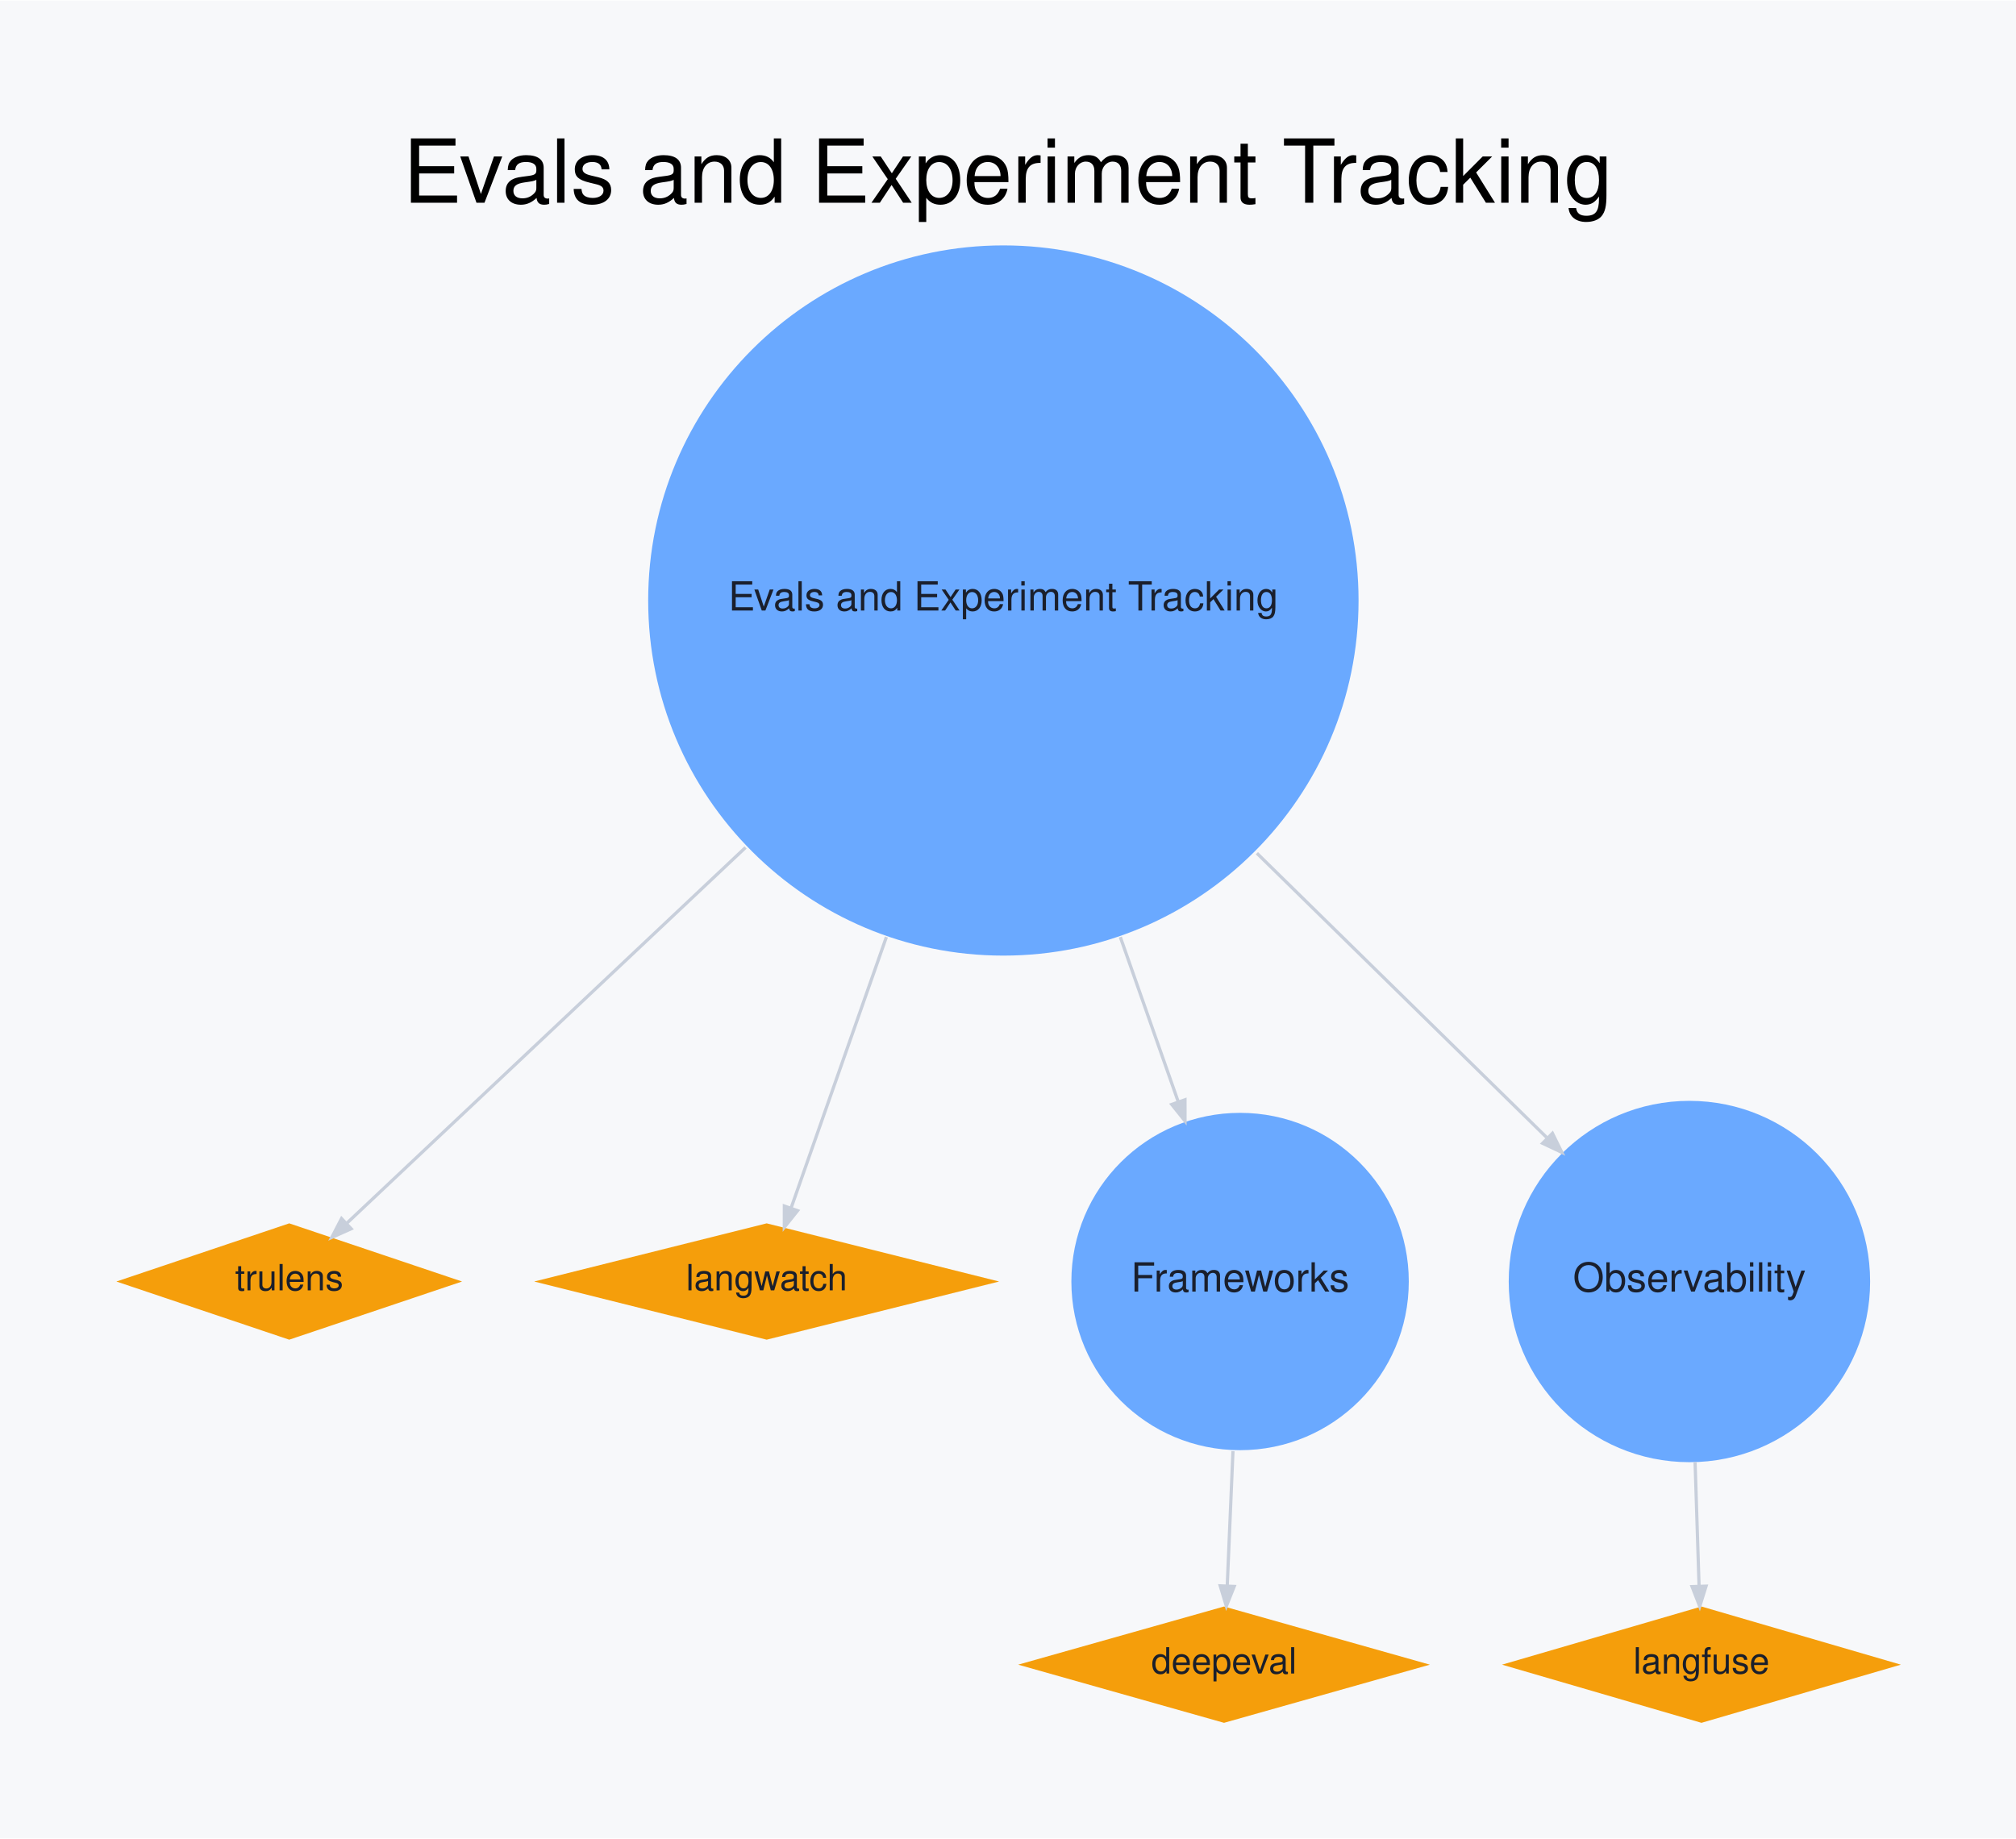
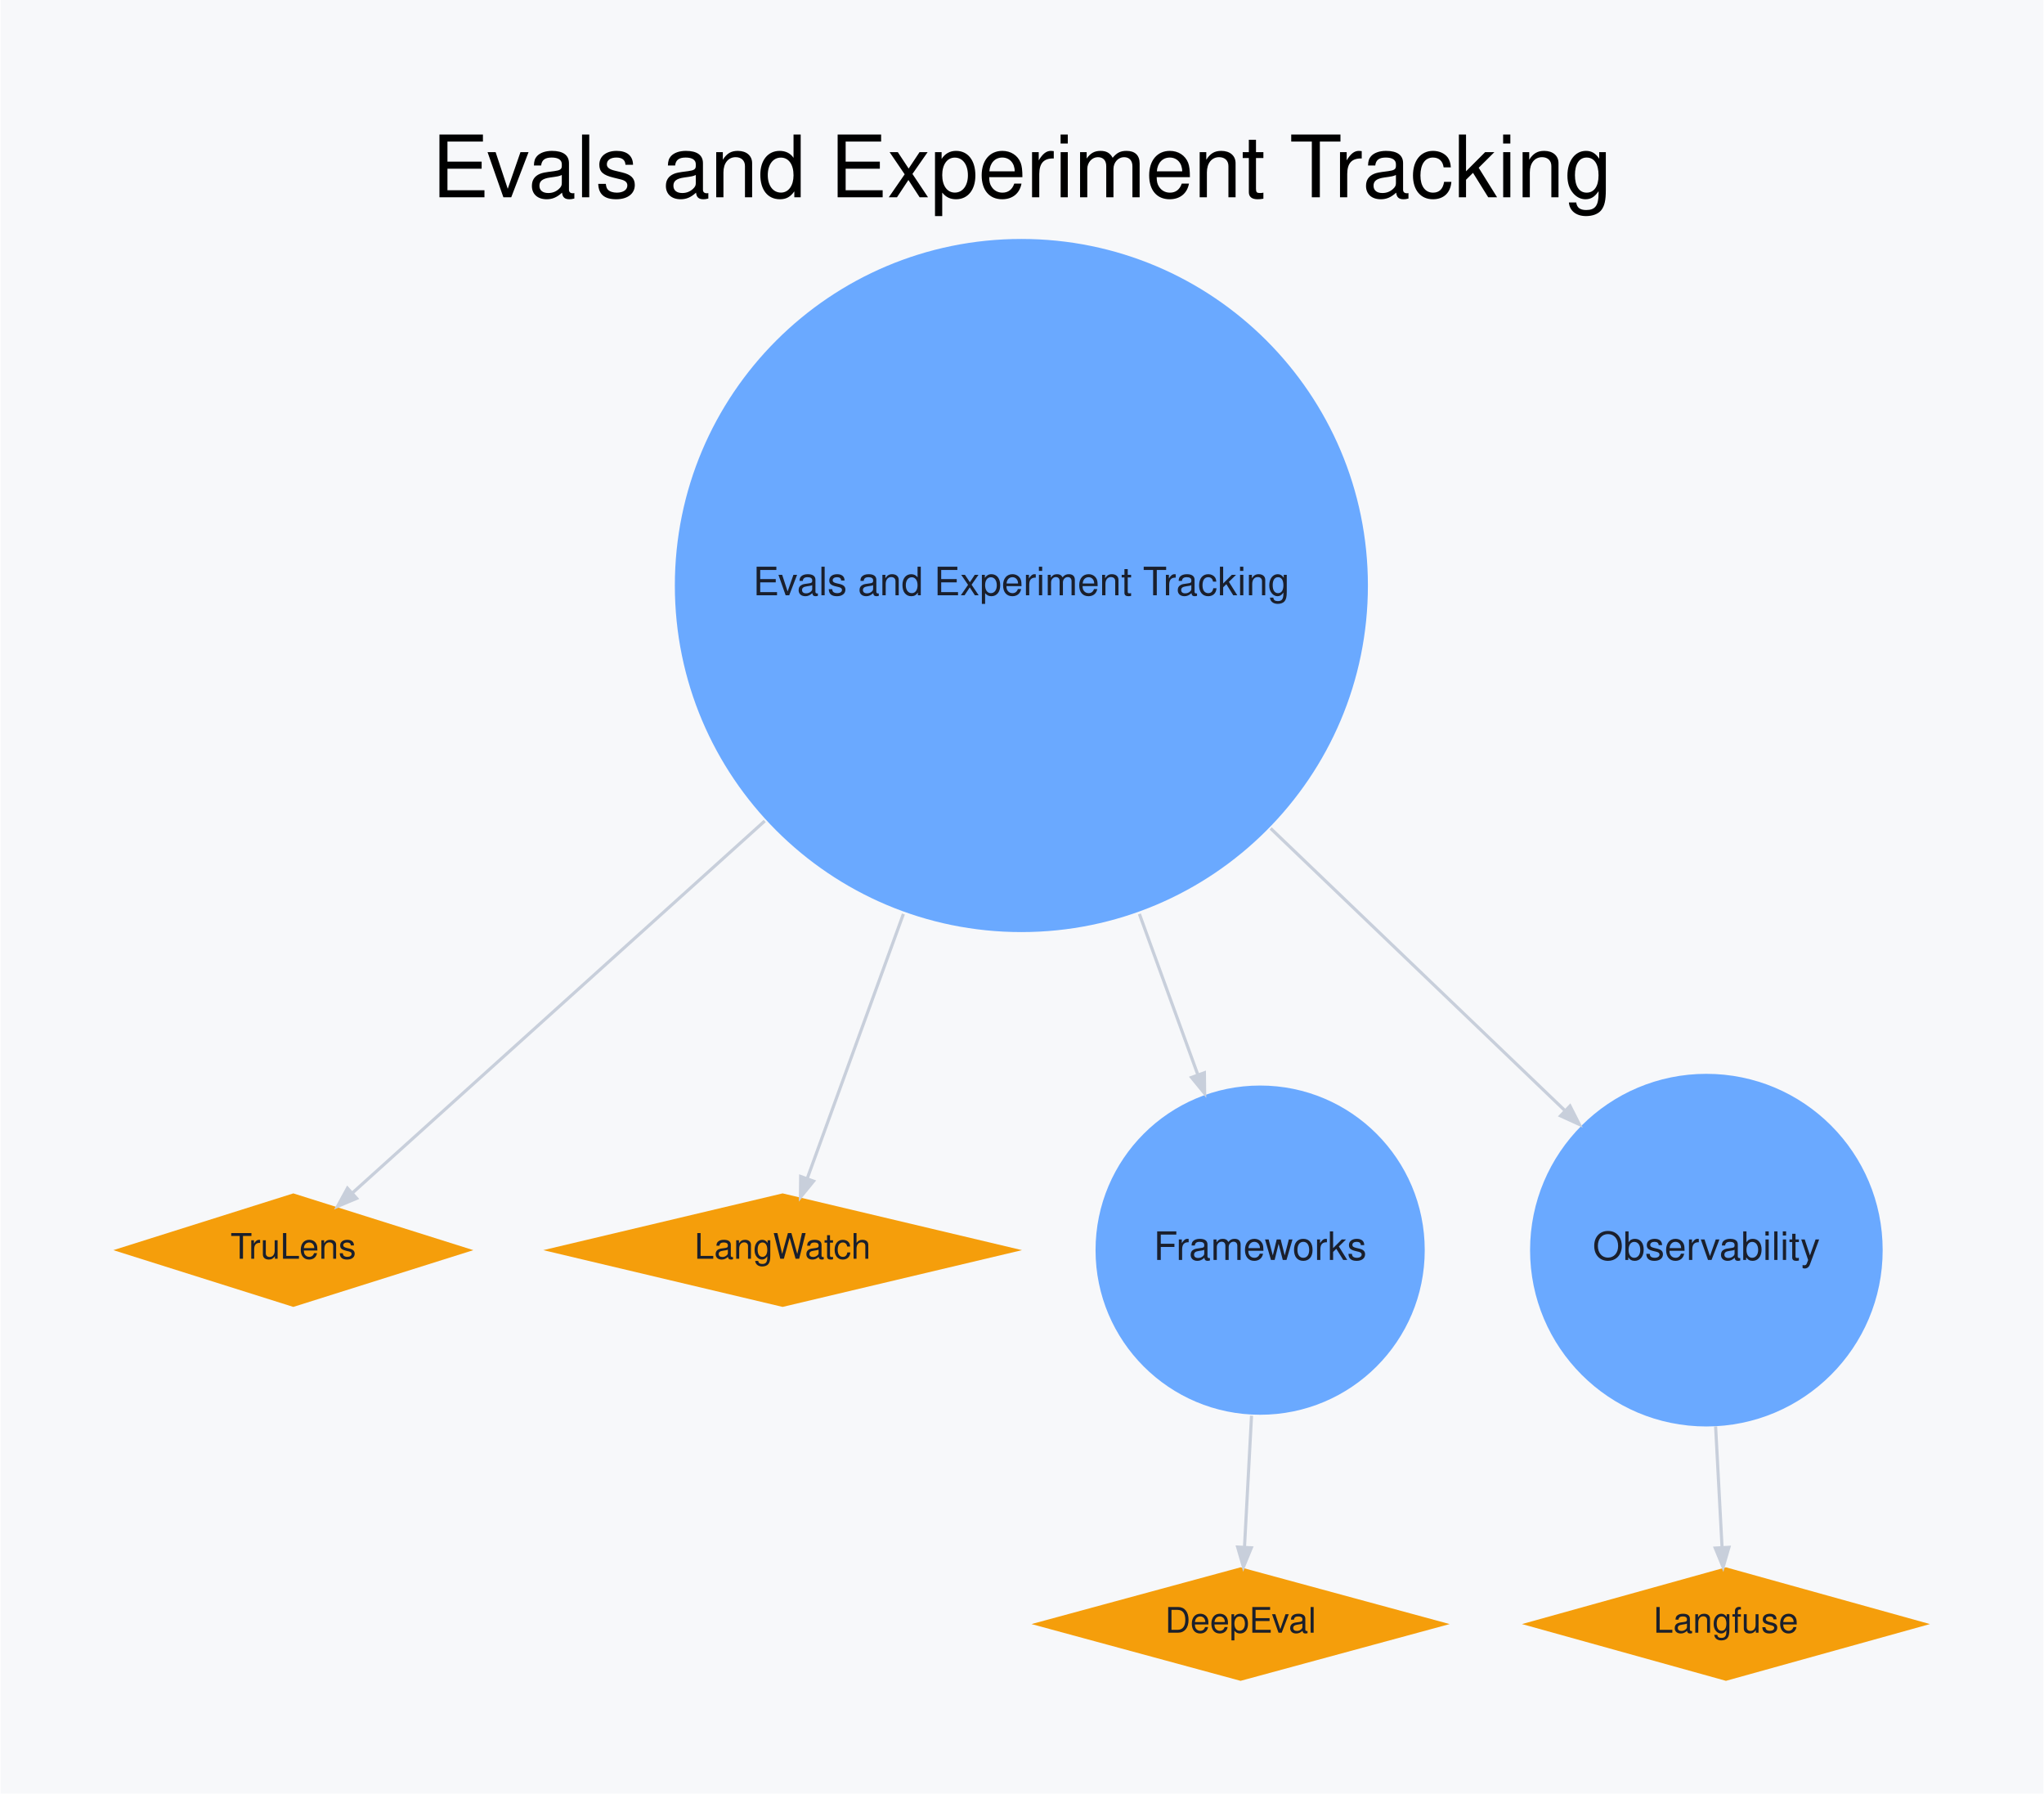
- <svg xmlns="http://www.w3.org/2000/svg" xmlns:xlink="http://www.w3.org/1999/xlink" width="502pt" height="458pt" viewBox="0.00 0.00 502.49 458.17">
+ <svg xmlns="http://www.w3.org/2000/svg" xmlns:xlink="http://www.w3.org/1999/xlink" width="522pt" height="458pt" viewBox="0.00 0.00 521.90 458.17">
  <g id="graph0" class="graph" transform="scale(1 1) rotate(0) translate(28.8 429.37)">
-     <polygon fill="#f7f8fa" stroke="transparent" points="-28.8,28.8 -28.8,-429.37 473.69,-429.37 473.69,28.8 -28.8,28.8" />
-     <text text-anchor="middle" x="222.45" y="-378.97" font-family="Helvetica,sans-Serif" font-size="22.00">Evals and Experiment Tracking</text>
+     <polygon fill="#f7f8fa" stroke="transparent" points="-28.8,28.8 -28.8,-429.37 493.1,-429.37 493.1,28.8 -28.8,28.8" />
+     <text text-anchor="middle" x="232.15" y="-378.97" font-family="Helvetica,sans-Serif" font-size="22.00">Evals and Experiment Tracking</text>
    <g id="node1" class="node">
      <g id="a_node1">
        <a xlink:title="Frameworks, harnesses and platforms for evaluating agents and tracking experiments.">
-           <ellipse fill="#6aa9ff" stroke="black" stroke-width="0" cx="221.29" cy="-279.8" rx="88.53" ry="88.53" />
-           <text text-anchor="middle" x="221.29" y="-277.3" font-family="Helvetica,sans-Serif" font-size="10.00" fill="#1a1f2c">Evals and Experiment Tracking</text>
+           <ellipse fill="#6aa9ff" stroke="black" stroke-width="0" cx="231.99" cy="-279.8" rx="88.53" ry="88.53" />
+           <text text-anchor="middle" x="231.99" y="-277.3" font-family="Helvetica,sans-Serif" font-size="10.00" fill="#1a1f2c">Evals and Experiment Tracking</text>
        </a>
      </g>
    </g>
    <g id="node2" class="node">
      <g id="a_node2">
        <a xlink:href="https://github.com/truera/trulens" xlink:title="https://github.com/truera/trulens">
-           <polygon fill="#f59e0b" stroke="black" stroke-width="0" points="43.29,-124.52 0.21,-110.02 43.29,-95.52 86.37,-110.02 43.29,-124.52" />
-           <text text-anchor="middle" x="43.29" y="-107.82" font-family="Helvetica,sans-Serif" font-size="9.00" fill="#1a1f2c">trulens</text>
+           <polygon fill="#f59e0b" stroke="black" stroke-width="0" points="45.99,-124.52 0.01,-110.02 45.99,-95.52 91.98,-110.02 45.99,-124.52" />
+           <text text-anchor="middle" x="45.99" y="-107.82" font-family="Helvetica,sans-Serif" font-size="9.00" fill="#1a1f2c">TruLens</text>
        </a>
      </g>
    </g>
    <g id="edge1" class="edge">
-       <path fill="none" stroke="#c8cfdb" stroke-width="0.8" d="M157.03,-218.23C121.03,-184.3 79.16,-144.84 57.66,-124.57" />
-       <polygon fill="#c8cfdb" stroke="#c8cfdb" stroke-width="0.8" points="58.73,-123.17 53.89,-121.01 56.33,-125.72 58.73,-123.17" />
+       <path fill="none" stroke="#c8cfdb" stroke-width="0.8" d="M166.42,-219.65C128.45,-185.4 83.79,-145.11 61.01,-124.56" />
+       <polygon fill="#c8cfdb" stroke="#c8cfdb" stroke-width="0.8" points="62.17,-123.25 57.28,-121.2 59.82,-125.85 62.17,-123.25" />
    </g>
    <g id="node3" class="node">
      <g id="a_node3">
        <a xlink:href="https://github.com/langwatch/langwatch" xlink:title="https://github.com/langwatch/langwatch">
-           <polygon fill="#f59e0b" stroke="black" stroke-width="0" points="162.29,-124.52 104.35,-110.02 162.29,-95.52 220.23,-110.02 162.29,-124.52" />
-           <text text-anchor="middle" x="162.29" y="-107.82" font-family="Helvetica,sans-Serif" font-size="9.00" fill="#1a1f2c">langwatch</text>
+           <polygon fill="#f59e0b" stroke="black" stroke-width="0" points="170.99,-124.52 109.84,-110.02 170.99,-95.52 232.15,-110.02 170.99,-124.52" />
+           <text text-anchor="middle" x="170.99" y="-107.82" font-family="Helvetica,sans-Serif" font-size="9.00" fill="#1a1f2c">LangWatch</text>
        </a>
      </g>
    </g>
    <g id="edge2" class="edge">
-       <path fill="none" stroke="#c8cfdb" stroke-width="0.8" d="M192.13,-195.9C183.14,-170.31 174.1,-144.6 168.36,-128.29" />
-       <polygon fill="#c8cfdb" stroke="#c8cfdb" stroke-width="0.8" points="170,-127.68 166.69,-123.54 166.7,-128.84 170,-127.68" />
+       <path fill="none" stroke="#c8cfdb" stroke-width="0.8" d="M201.85,-195.9C192.55,-170.31 183.2,-144.6 177.27,-128.29" />
+       <polygon fill="#c8cfdb" stroke="#c8cfdb" stroke-width="0.8" points="178.9,-127.64 175.55,-123.54 175.61,-128.84 178.9,-127.64" />
    </g>
    <g id="node4" class="node">
      <g id="a_node4">
        <a xlink:title="General-purpose frameworks for building agents and agentic applications.">
-           <ellipse fill="#6aa9ff" stroke="black" stroke-width="0" cx="280.29" cy="-110.02" rx="42.05" ry="42.05" />
-           <text text-anchor="middle" x="280.29" y="-107.52" font-family="Helvetica,sans-Serif" font-size="10.00" fill="#1a1f2c">Frameworks</text>
+           <ellipse fill="#6aa9ff" stroke="black" stroke-width="0" cx="292.99" cy="-110.02" rx="42.05" ry="42.05" />
+           <text text-anchor="middle" x="292.99" y="-107.52" font-family="Helvetica,sans-Serif" font-size="10.00" fill="#1a1f2c">Frameworks</text>
        </a>
      </g>
    </g>
    <g id="edge3" class="edge">
-       <path fill="none" stroke="#c8cfdb" stroke-width="0.8" d="M250.44,-195.9C255.42,-181.76 260.4,-167.58 264.83,-154.97" />
-       <polygon fill="#c8cfdb" stroke="#c8cfdb" stroke-width="0.8" points="266.56,-155.33 266.57,-150.04 263.26,-154.17 266.56,-155.33" />
+       <path fill="none" stroke="#c8cfdb" stroke-width="0.8" d="M262.14,-195.9C267.28,-181.76 272.43,-167.58 277.02,-154.97" />
+       <polygon fill="#c8cfdb" stroke="#c8cfdb" stroke-width="0.8" points="278.75,-155.33 278.81,-150.04 275.46,-154.14 278.75,-155.33" />
    </g>
    <g id="node6" class="node">
      <g id="a_node6">
        <a xlink:title="Logging, tracing and observability specifically for agent and LLM systems.">
-           <ellipse fill="#6aa9ff" stroke="black" stroke-width="0" cx="392.29" cy="-110.02" rx="45.04" ry="45.04" />
-           <text text-anchor="middle" x="392.29" y="-107.52" font-family="Helvetica,sans-Serif" font-size="10.00" fill="#1a1f2c">Observability</text>
+           <ellipse fill="#6aa9ff" stroke="black" stroke-width="0" cx="406.99" cy="-110.02" rx="45.04" ry="45.04" />
+           <text text-anchor="middle" x="406.99" y="-107.52" font-family="Helvetica,sans-Serif" font-size="10.00" fill="#1a1f2c">Observability</text>
        </a>
      </g>
    </g>
    <g id="edge5" class="edge">
-       <path fill="none" stroke="#c8cfdb" stroke-width="0.8" d="M284.48,-216.8C308.84,-192.9 335.8,-166.45 356.67,-145.97" />
-       <polygon fill="#c8cfdb" stroke="#c8cfdb" stroke-width="0.8" points="358.15,-146.97 360.49,-142.22 355.69,-144.48 358.15,-146.97" />
+       <path fill="none" stroke="#c8cfdb" stroke-width="0.8" d="M295.67,-217.76C320.98,-193.49 349.17,-166.46 370.86,-145.67" />
+       <polygon fill="#c8cfdb" stroke="#c8cfdb" stroke-width="0.8" points="372.15,-146.85 374.55,-142.13 369.73,-144.32 372.15,-146.85" />
    </g>
    <g id="node5" class="node">
      <g id="a_node5">
        <a xlink:href="https://github.com/confident-ai/deepeval" xlink:title="https://github.com/confident-ai/deepeval">
-           <polygon fill="#f59e0b" stroke="black" stroke-width="0" points="276.29,-29 224.98,-14.5 276.29,0 327.6,-14.5 276.29,-29" />
-           <text text-anchor="middle" x="276.29" y="-12.3" font-family="Helvetica,sans-Serif" font-size="9.00" fill="#1a1f2c">deepeval</text>
+           <polygon fill="#f59e0b" stroke="black" stroke-width="0" points="287.99,-29 234.57,-14.5 287.99,0 341.41,-14.5 287.99,-29" />
+           <text text-anchor="middle" x="287.99" y="-12.3" font-family="Helvetica,sans-Serif" font-size="9.00" fill="#1a1f2c">DeepEval</text>
        </a>
      </g>
    </g>
    <g id="edge4" class="edge">
-       <path fill="none" stroke="#c8cfdb" stroke-width="0.8" d="M278.52,-67.73C278.02,-56 277.5,-43.81 277.09,-34.16" />
-       <polygon fill="#c8cfdb" stroke="#c8cfdb" stroke-width="0.8" points="278.83,-34 276.87,-29.08 275.34,-34.15 278.83,-34" />
+       <path fill="none" stroke="#c8cfdb" stroke-width="0.8" d="M290.79,-67.73C290.16,-56 289.51,-43.81 288.99,-34.16" />
+       <polygon fill="#c8cfdb" stroke="#c8cfdb" stroke-width="0.8" points="290.74,-33.98 288.72,-29.08 287.24,-34.17 290.74,-33.98" />
    </g>
    <g id="node7" class="node">
      <g id="a_node7">
        <a xlink:href="https://github.com/langfuse/langfuse" xlink:title="https://github.com/langfuse/langfuse">
-           <polygon fill="#f59e0b" stroke="black" stroke-width="0" points="395.29,-29 345.58,-14.5 395.29,0 444.99,-14.5 395.29,-29" />
-           <text text-anchor="middle" x="395.29" y="-12.3" font-family="Helvetica,sans-Serif" font-size="9.00" fill="#1a1f2c">langfuse</text>
+           <polygon fill="#f59e0b" stroke="black" stroke-width="0" points="411.99,-29 359.88,-14.5 411.99,0 464.11,-14.5 411.99,-29" />
+           <text text-anchor="middle" x="411.99" y="-12.3" font-family="Helvetica,sans-Serif" font-size="9.00" fill="#1a1f2c">Langfuse</text>
        </a>
      </g>
    </g>
    <g id="edge6" class="edge">
-       <path fill="none" stroke="#c8cfdb" stroke-width="0.8" d="M393.7,-65C394.05,-54.17 394.4,-43.15 394.69,-34.26" />
-       <polygon fill="#c8cfdb" stroke="#c8cfdb" stroke-width="0.8" points="396.44,-34.07 394.86,-29.02 392.95,-33.96 396.44,-34.07" />
+       <path fill="none" stroke="#c8cfdb" stroke-width="0.8" d="M409.35,-65C409.93,-54.17 410.52,-43.15 410.99,-34.26" />
+       <polygon fill="#c8cfdb" stroke="#c8cfdb" stroke-width="0.8" points="412.75,-34.11 411.27,-29.02 409.26,-33.92 412.75,-34.11" />
    </g>
  </g>
</svg>
